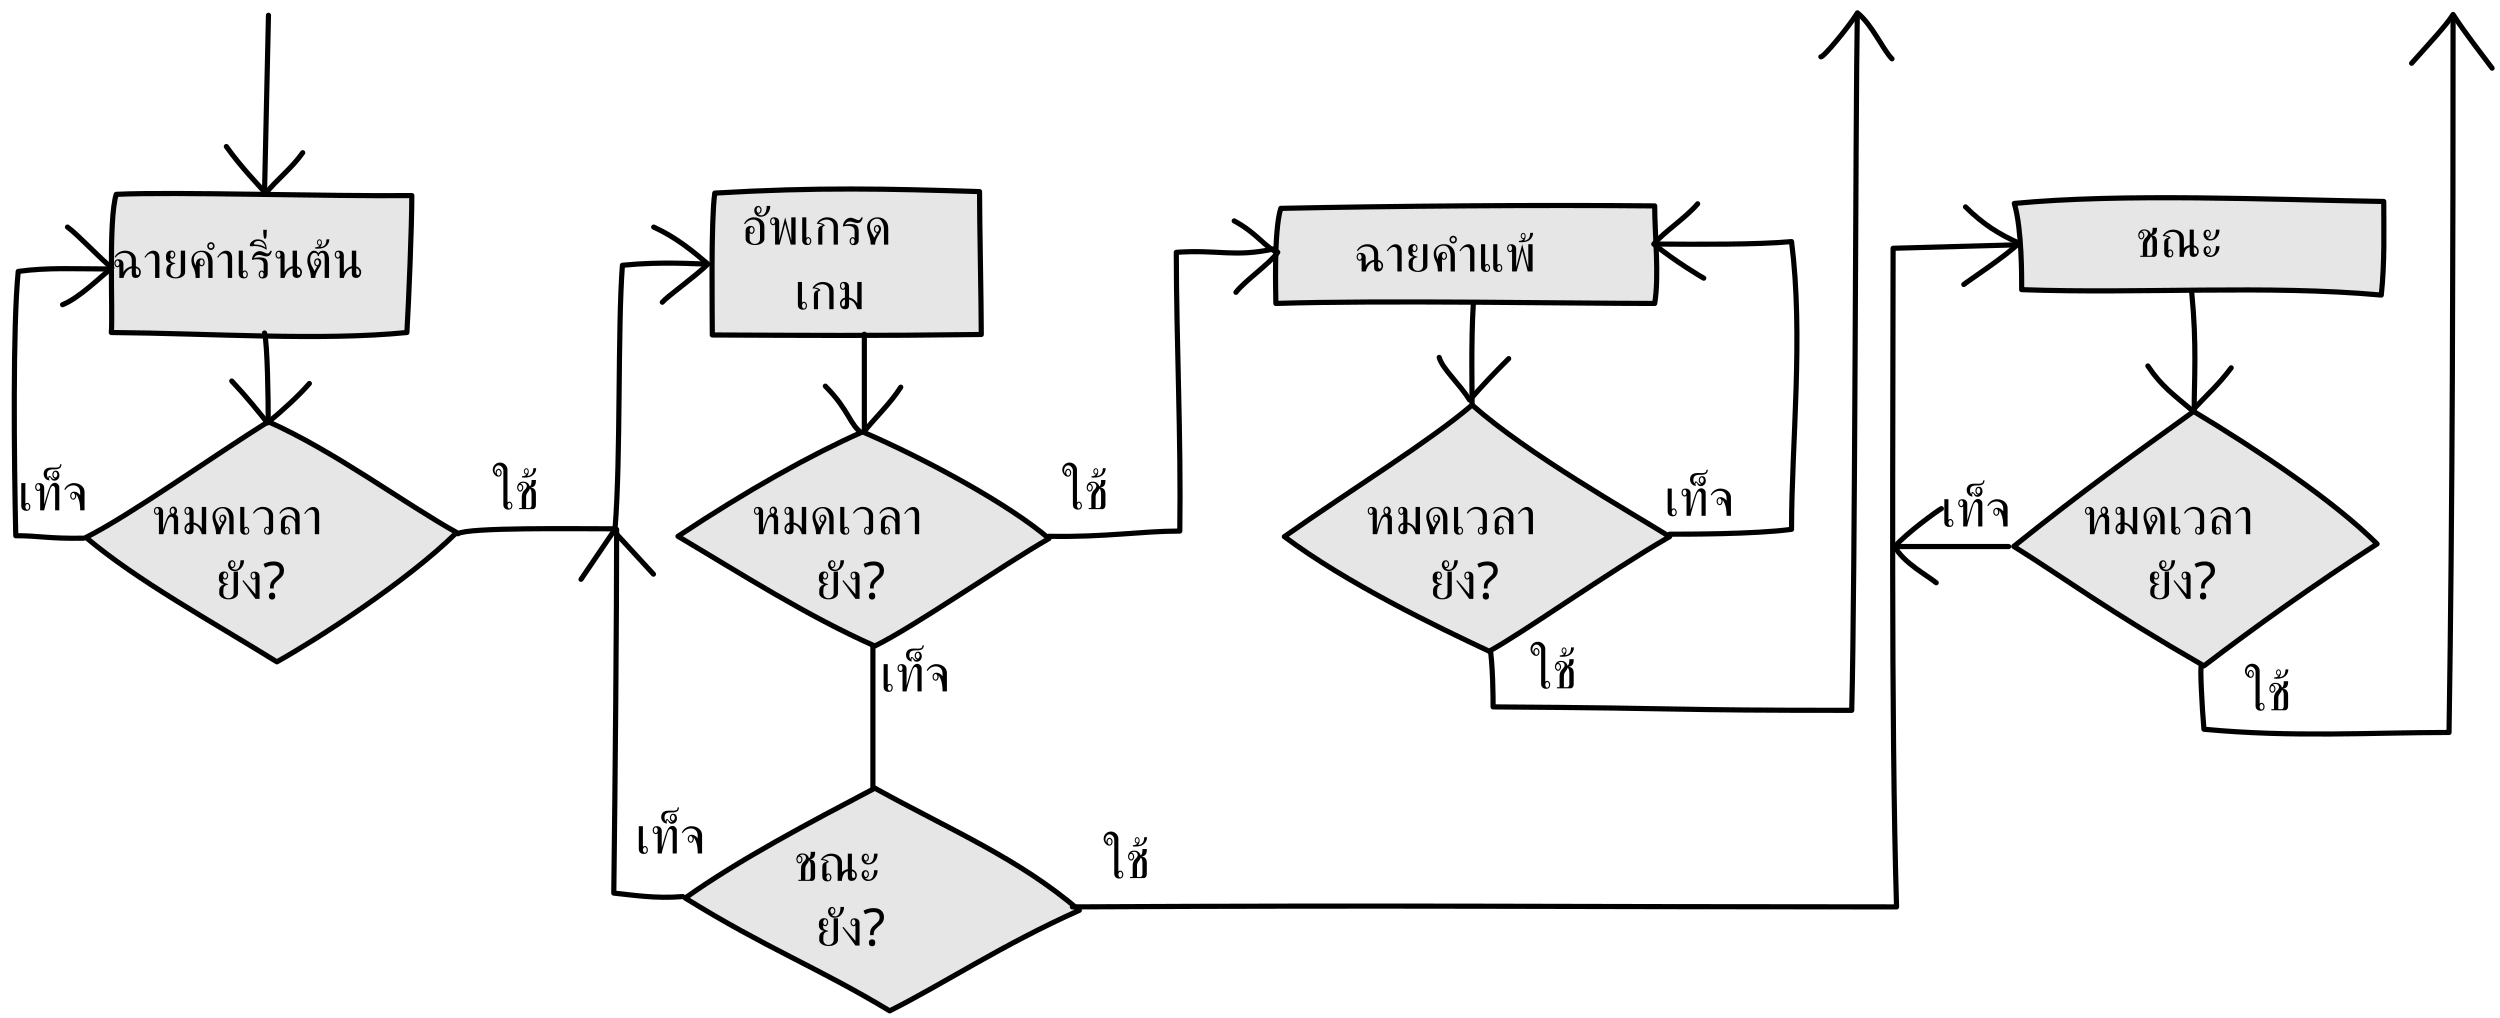
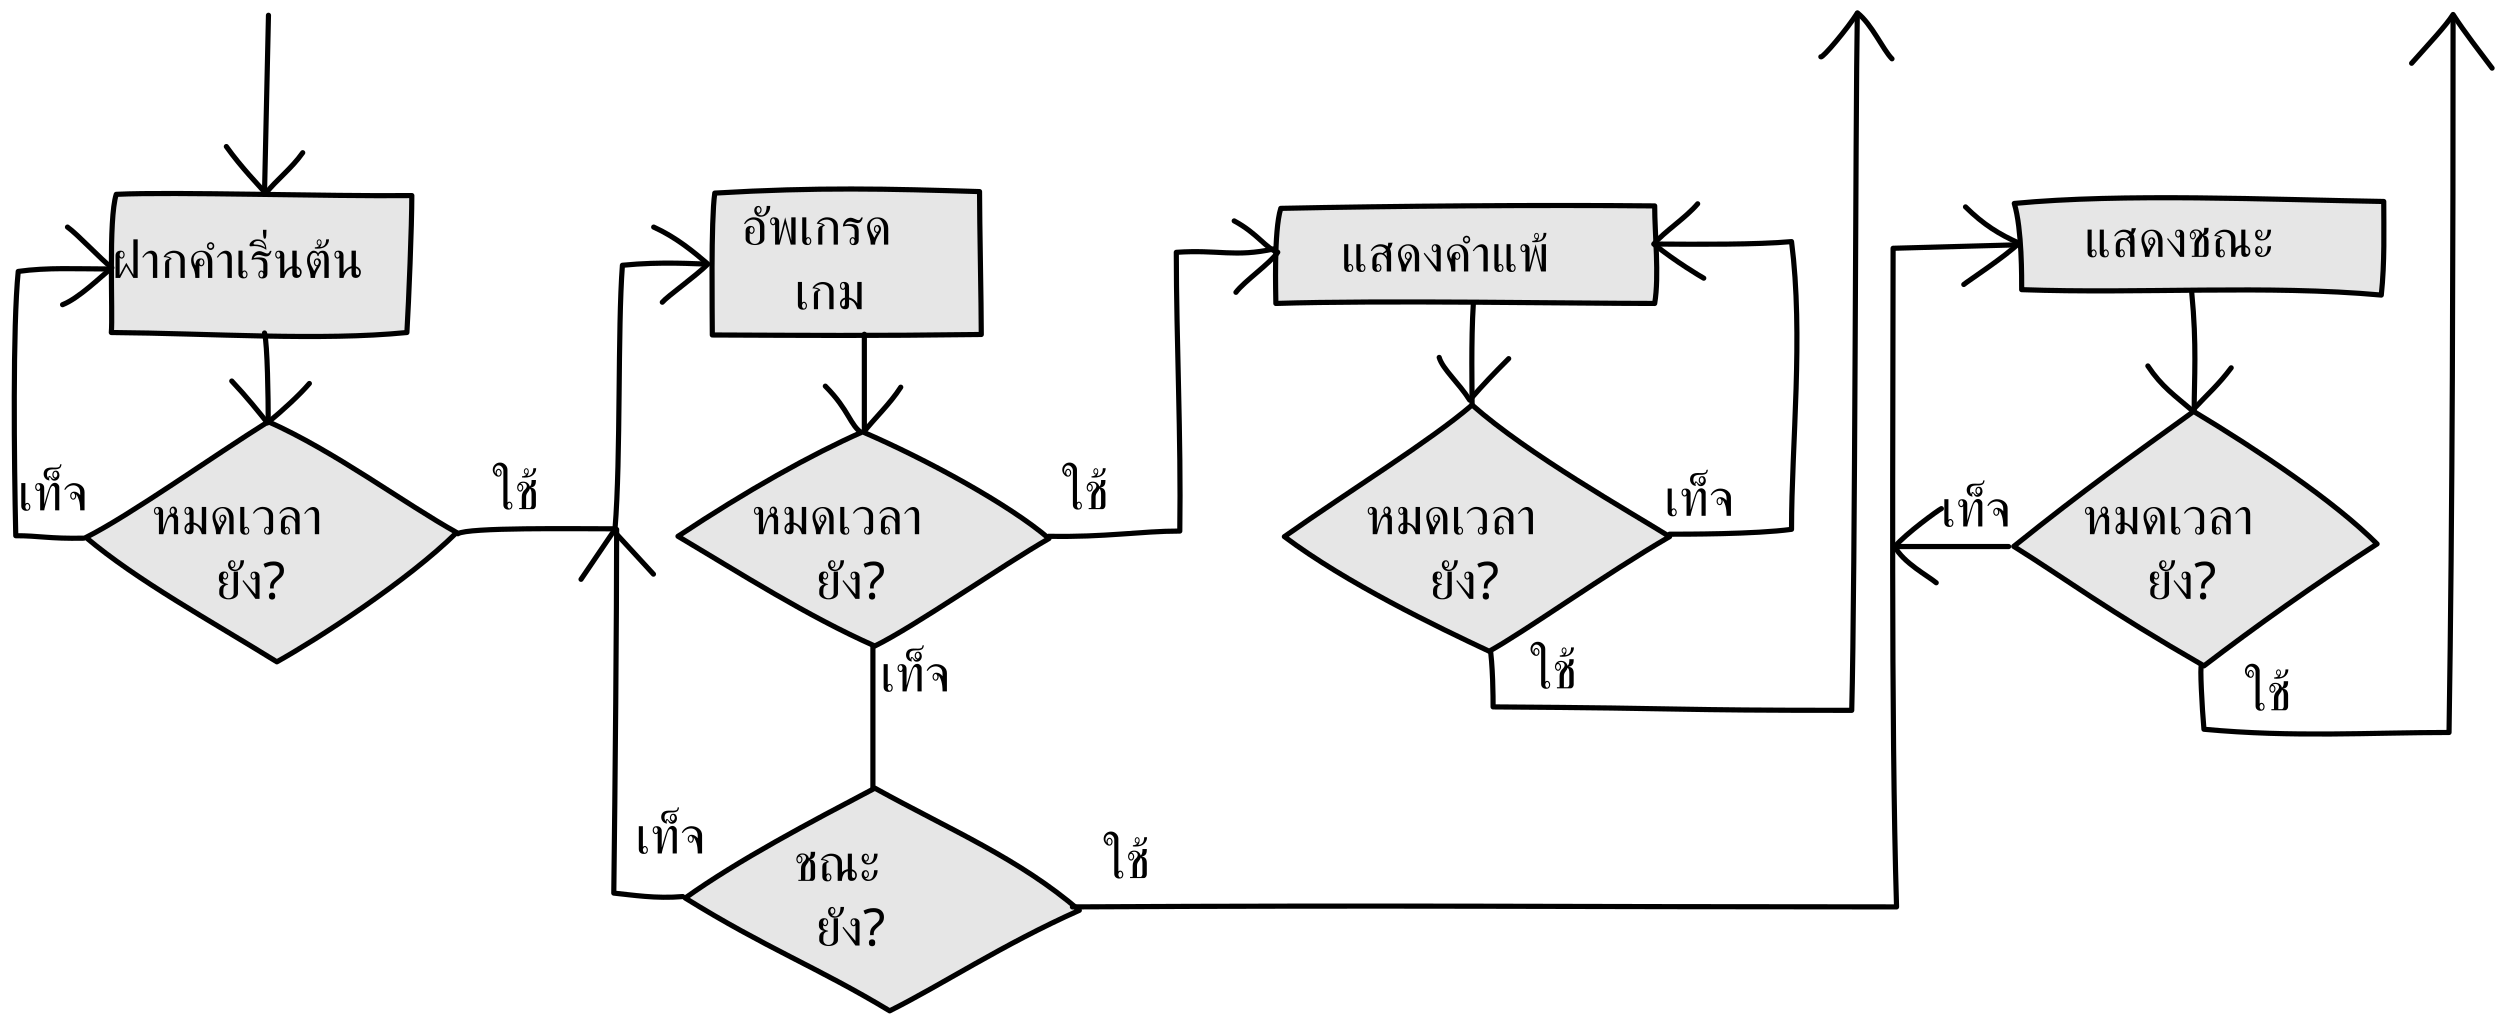
<svg xmlns="http://www.w3.org/2000/svg" version="1.1" width="725" height="295" id="svg3025">
  <defs id="defs3027" />
  <path style="color:#000000;fill:#e6e6e6;fill-opacity:1;fill-rule:nonzero;stroke:#000000;stroke-width:1.5;stroke-linecap:round;stroke-linejoin:round;stroke-miterlimit:4;stroke-opacity:1;stroke-dasharray:none;stroke-dashoffset:0;marker:none;visibility:visible;display:inline;overflow:visible;enable-background:accumulate" id="path3912" d="m 24.929,155.857 c 12.703,-6.37 36.987,-23.653 52.857,-33.571 19.126,8.481 39.489,23.724 54.643,32.143 -14.074,13.926 -40.493,31.028 -52.143,37.5 -19.36,-11.998 -40.458,-23.51 -55.357,-36.072 z" />
  <path style="color:#000000;fill:#e6e6e6;fill-opacity:1;fill-rule:nonzero;stroke:#000000;stroke-width:1.5;stroke-linecap:round;stroke-linejoin:round;stroke-miterlimit:4;stroke-opacity:1;stroke-dasharray:none;stroke-dashoffset:0;marker:none;visibility:visible;display:inline;overflow:visible;enable-background:accumulate" id="path3033" d="m 33.714,56.357 c -2.348,7.329 -0.941,34.703 -1.429,40.071 28.74,0.232 60.876,2.484 85.714,0 0.549,-9.29 1.429,-30.915 1.429,-39.714 -24.023,0.282 -68.862,-1.158 -85.714,-0.357 z" />
  <path style="color:#000000;fill:#e6e6e6;fill-opacity:1;fill-rule:nonzero;stroke:#000000;stroke-width:1.5;stroke-linecap:round;stroke-linejoin:round;stroke-miterlimit:4;stroke-opacity:1;stroke-dasharray:none;stroke-dashoffset:0;marker:none;visibility:visible;display:inline;overflow:visible;enable-background:accumulate" id="path3035" d="m 207.286,56 c -1.162,8.094 -0.714,35.196 -0.714,41.143 27.387,0.113 45.42,0.287 78,-0.143 0,-8.81 -0.505,-32.629 -0.505,-41.439 C 257.53,54.751 237.066,54.223 207.286,56 z" />
  <path style="color:#000000;fill:#e6e6e6;fill-opacity:1;fill-rule:nonzero;stroke:#000000;stroke-width:1.5;stroke-linecap:round;stroke-linejoin:round;stroke-miterlimit:4;stroke-opacity:1;stroke-dasharray:none;stroke-dashoffset:0;marker:none;visibility:visible;display:inline;overflow:visible;enable-background:accumulate" id="path3037" d="M 371.429,60.429 C 369.352,67.057 370,85.321 370,88 c 30.617,-0.98 85.99,0 109.857,0 1.35,-8.118 0,-20.082 0,-28.286 -32.905,-0.322 -76.163,0.027 -108.429,0.714 z" />
  <path style="color:#000000;fill:#e6e6e6;fill-opacity:1;fill-rule:nonzero;stroke:#000000;stroke-width:1.5;stroke-linecap:round;stroke-linejoin:round;stroke-miterlimit:4;stroke-opacity:1;stroke-dasharray:none;stroke-dashoffset:0;marker:none;visibility:visible;display:inline;overflow:visible;enable-background:accumulate" id="path3807" d="m 584.143,59 c 2.254,7.425 2.143,21.871 2.143,25 34.451,1.258 71.181,-1.438 104.286,1.571 1.024,-9.47 0.714,-19.304 0.714,-27.143 C 658.165,57.892 615.563,55.986 584.143,59 z" />
  <path style="color:#000000;fill:#cccccc;fill-opacity:1;fill-rule:nonzero;stroke:#000000;stroke-width:1.5;stroke-linecap:round;stroke-linejoin:round;stroke-miterlimit:4;stroke-opacity:1;stroke-dasharray:none;stroke-dashoffset:0;marker:none;visibility:visible;display:inline;overflow:visible;enable-background:accumulate" id="path3870" d="M 77.857,4.429 76.714,55.714" />
  <path style="color:#000000;fill:none;stroke:#000000;stroke-width:1.5;stroke-linecap:round;stroke-linejoin:round;stroke-miterlimit:4;stroke-opacity:1;stroke-dasharray:none;stroke-dashoffset:0;marker:none;visibility:visible;display:inline;overflow:visible;enable-background:accumulate" id="path3886" d="m 24.286,156.071 c -10.217,0.194 -12.791,-0.714 -19.714,-0.714 C 4.088,133.678 3.675,94.823 5.286,78.714 13.705,77.519 22.443,78 31,78" />
  <path style="color:#000000;fill:none;stroke:#000000;stroke-width:1.5;stroke-linecap:round;stroke-linejoin:round;stroke-miterlimit:4;stroke-opacity:1;stroke-dasharray:none;stroke-dashoffset:0;marker:none;visibility:visible;display:inline;overflow:visible;enable-background:accumulate" id="path3888" d="m 19.571,65.857 c 2.865,2.001 9.849,9.53 12.857,11.786 -3.465,2.844 -9.587,8.855 -14.286,10.714" />
  <path style="color:#000000;fill:none;stroke:#000000;stroke-width:1.5;stroke-linecap:round;stroke-linejoin:round;stroke-miterlimit:4;stroke-opacity:1;stroke-dasharray:none;stroke-dashoffset:0;marker:none;visibility:visible;display:inline;overflow:visible;enable-background:accumulate" id="path3890" d="m 67.214,110.5 c 4.404,4.676 7.601,8.707 10.357,12.143 4.587,-3.767 9.329,-8.146 12.143,-11.429" />
  <path style="color:#000000;fill:none;stroke:#000000;stroke-width:1.5;stroke-linecap:round;stroke-linejoin:round;stroke-miterlimit:4;stroke-opacity:1;stroke-dasharray:none;stroke-dashoffset:0;marker:none;visibility:visible;display:inline;overflow:visible;enable-background:accumulate" id="path3892" d="m 65.643,42.5 c 4.42,6.193 9.48,11.298 11.429,13.571 3.05,-3.868 7.456,-7.156 10.714,-11.786" />
  <text style="font-size:15px;font-style:normal;font-weight:normal;text-align:center;line-height:125%;letter-spacing:0px;word-spacing:0px;text-anchor:middle;fill:#000000;fill-opacity:1;stroke:none;font-family:Sans" xml:space="preserve" id="text3894" y="148" x="21.199">
    <tspan id="tspan3896" y="148" x="21.199">เท็จ</tspan>
  </text>
  <path style="color:#000000;fill:none;stroke:#000000;stroke-width:1.5;stroke-linecap:round;stroke-linejoin:round;stroke-miterlimit:4;stroke-opacity:1;stroke-dasharray:none;stroke-dashoffset:0;marker:none;visibility:visible;display:inline;overflow:visible;enable-background:accumulate" id="path3908" d="m 132.786,154.786 c 2.782,-1.896 33.856,-1.429 45.571,-1.429 1.699,-20.733 0.731,-57.938 2.143,-76.429 11.593,-1.154 21.553,-0.357 24.071,-0.357" />
  <path style="color:#000000;fill:none;stroke:#000000;stroke-width:1.5;stroke-linecap:round;stroke-linejoin:round;stroke-miterlimit:4;stroke-opacity:1;stroke-dasharray:none;stroke-dashoffset:0;marker:none;visibility:visible;display:inline;overflow:visible;enable-background:accumulate" id="path3910" d="m 189.571,65.857 c 6.498,2.943 11.614,7.199 15.714,10.714 -3.673,3.652 -11.659,9.257 -13.214,11.071" />
  <path style="color:#000000;fill:#cccccc;fill-opacity:1;fill-rule:nonzero;stroke:#000000;stroke-width:1.5;stroke-linecap:round;stroke-linejoin:round;stroke-miterlimit:4;stroke-opacity:1;stroke-dasharray:none;stroke-dashoffset:0;marker:none;visibility:visible;display:inline;overflow:visible;enable-background:accumulate" id="path3914" d="m 76.714,96.571 c 0.856,3.238 1.071,19.409 1.071,25" />
  <text style="font-size:15px;font-style:normal;font-weight:normal;text-align:center;line-height:125%;letter-spacing:0px;word-spacing:0px;text-anchor:middle;fill:#000000;fill-opacity:1;stroke:none;font-family:Sans" xml:space="preserve" id="text3916" y="147.643" x="155.483">
    <tspan id="tspan3918" y="147.643" x="155.483">ใช้</tspan>
  </text>
  <text style="font-size:15px;font-style:normal;font-weight:normal;text-align:center;line-height:125%;letter-spacing:0px;word-spacing:0px;text-anchor:middle;fill:#000000;fill-opacity:1;stroke:none;font-family:Sans" xml:space="preserve" id="text3926" y="78.731" x="424.925">
-     <tspan id="tspan3928" y="78.731" x="424.925">ฉายคำแพ้</tspan>
+     <tspan id="tspan3928" y="78.731" x="424.925">แสดงคำแพ้</tspan>
  </text>
  <path style="color:#000000;fill:#cccccc;fill-opacity:1;fill-rule:nonzero;stroke:#000000;stroke-width:1.5;stroke-linecap:round;stroke-linejoin:round;stroke-miterlimit:4;stroke-opacity:1;stroke-dasharray:none;stroke-dashoffset:0;marker:none;visibility:visible;display:inline;overflow:visible;enable-background:accumulate" id="path3930" d="m 250.66,96.934 c 0,9.091 0,18.183 0,27.274" />
  <path style="color:#000000;fill:none;stroke:#000000;stroke-width:1.5;stroke-linecap:round;stroke-linejoin:round;stroke-miterlimit:4;stroke-opacity:1;stroke-dasharray:none;stroke-dashoffset:0;marker:none;visibility:visible;display:inline;overflow:visible;enable-background:accumulate" id="path3932" d="m 239.346,111.985 c 7.059,7.095 7.065,11.398 10.809,13.738 3.499,-4.502 7.926,-8.525 11.061,-13.435" />
  <path style="color:#000000;fill:#e6e6e6;fill-opacity:1;fill-rule:nonzero;stroke:#000000;stroke-width:1.5;stroke-linecap:round;stroke-linejoin:round;stroke-miterlimit:4;stroke-opacity:1;stroke-dasharray:none;stroke-dashoffset:0;marker:none;visibility:visible;display:inline;overflow:visible;enable-background:accumulate" id="path3936" d="m 196.617,155.523 c 19.983,-13.275 38.661,-23.734 53.538,-30.284 18.412,7.919 42.504,21.05 54.043,30.941 -13.601,7.804 -38.926,25.493 -50.508,31.163 -19.716,-8.743 -38.986,-21.076 -57.074,-31.82 z" />
  <path style="color:#000000;fill:none;stroke:#000000;stroke-width:1.5;stroke-linecap:round;stroke-linejoin:round;stroke-miterlimit:4;stroke-opacity:1;stroke-dasharray:none;stroke-dashoffset:0;marker:none;visibility:visible;display:inline;overflow:visible;enable-background:accumulate" id="path3944" d="m 304.137,155.523 c 16.381,0.323 26.701,-1.515 38.003,-1.515 0.401,-27.164 -1.01,-55.234 -1.01,-80.833 12.113,-0.856 16.968,1.532 28.406,-1.01" />
  <path style="color:#000000;fill:none;stroke:#000000;stroke-width:1.5;stroke-linecap:round;stroke-linejoin:round;stroke-miterlimit:4;stroke-opacity:1;stroke-dasharray:none;stroke-dashoffset:0;marker:none;visibility:visible;display:inline;overflow:visible;enable-background:accumulate" id="path3946" d="m 357.919,64.063 c 6.808,3.651 9.254,8.08 12.627,9.091 -2.3,3.308 -9.723,8.418 -12.122,11.617" />
  <text style="font-size:15px;font-style:normal;font-weight:normal;text-align:center;line-height:125%;letter-spacing:0px;word-spacing:0px;text-anchor:middle;fill:#000000;fill-opacity:1;stroke:none;font-family:Sans" xml:space="preserve" id="text3948" y="147.643" x="320.643">
    <tspan id="tspan3950" y="147.643" x="320.643">ใช้</tspan>
  </text>
  <path style="color:#000000;fill:#e6e6e6;fill-opacity:1;fill-rule:nonzero;stroke:#000000;stroke-width:1.5;stroke-linecap:round;stroke-linejoin:round;stroke-miterlimit:4;stroke-opacity:1;stroke-dasharray:none;stroke-dashoffset:0;marker:none;visibility:visible;display:inline;overflow:visible;enable-background:accumulate" id="path3956" d="m 198.714,260.429 c 15.284,-10.941 36.043,-21.89 55,-31.857 22.321,12.313 41.756,20.403 59.286,35.429 -22.225,9.882 -40.106,21.735 -55,29.143 -20.899,-12.607 -36.046,-18.268 -59.286,-32.714 z" />
  <path style="color:#000000;fill:none;stroke:#000000;stroke-width:1.5;stroke-linecap:round;stroke-linejoin:round;stroke-miterlimit:4;stroke-opacity:1;stroke-dasharray:none;stroke-dashoffset:0;marker:none;visibility:visible;display:inline;overflow:visible;enable-background:accumulate" id="path3968" d="m 253.143,187.286 c 0,6.429 0,34.857 0,41.286" />
  <text style="font-size:15px;font-style:normal;font-weight:normal;text-align:center;line-height:125%;letter-spacing:0px;word-spacing:0px;text-anchor:middle;fill:#000000;fill-opacity:1;stroke:none;font-family:Sans" xml:space="preserve" id="text3972" y="200.5" x="271.286">
    <tspan id="tspan3974" y="200.5" x="271.286">เท็จ</tspan>
  </text>
  <path style="color:#000000;fill:none;stroke:#000000;stroke-width:1.5;stroke-linecap:round;stroke-linejoin:round;stroke-miterlimit:4;stroke-opacity:1;stroke-dasharray:none;stroke-dashoffset:0;marker:none;visibility:visible;display:inline;overflow:visible;enable-background:accumulate" id="path3980" d="m 432,187 c 0.954,5.566 1,15.4 1,18 61.255,0.396 48.438,1 104,1 0.999,-37.132 1.085,-172.018 1.621,-202.104" />
  <text style="font-size:15px;font-style:normal;font-weight:normal;text-align:center;line-height:125%;letter-spacing:0px;word-spacing:0px;text-anchor:middle;fill:#000000;fill-opacity:1;stroke:none;font-family:Sans" xml:space="preserve" id="text3982" y="247.5" x="200.286">
    <tspan id="tspan3984" y="247.5" x="200.286">เท็จ</tspan>
  </text>
  <text style="font-size:15px;font-style:normal;font-weight:normal;text-align:center;line-height:125%;letter-spacing:0px;word-spacing:0px;text-anchor:middle;fill:#000000;fill-opacity:1;stroke:none;font-family:Sans" xml:space="preserve" id="text3986" y="254.643" x="332.643">
    <tspan id="tspan3988" y="254.643" x="332.643">ใช้</tspan>
  </text>
  <text style="font-size:15px;font-style:normal;font-weight:normal;text-align:center;line-height:125%;letter-spacing:0px;word-spacing:0px;text-anchor:middle;fill:#000000;fill-opacity:1;stroke:none;font-family:Sans" xml:space="preserve" id="text3992" y="74.5" x="637.731">
-     <tspan id="tspan3994" y="74.5" x="637.731">ชณะ</tspan>
+     <tspan id="tspan3994" y="74.5" x="637.731">แสดงชณะ</tspan>
  </text>
  <path style="color:#000000;fill:none;stroke:#000000;stroke-width:1.5;stroke-linecap:round;stroke-linejoin:round;stroke-miterlimit:4;stroke-opacity:1;stroke-dasharray:none;stroke-dashoffset:0;marker:none;visibility:visible;display:inline;overflow:visible;enable-background:accumulate" id="path3998" d="m 198,260 c -7.789,0.685 -14.858,-0.486 -20,-1 0.396,-31.626 0.828,-79.964 0.828,-105.453" />
  <text style="font-size:15px;font-style:normal;font-weight:normal;text-align:center;line-height:125%;letter-spacing:0px;word-spacing:0px;text-anchor:middle;fill:#000000;fill-opacity:1;stroke:none;font-family:Sans" xml:space="preserve" id="text4002" y="154.008" x="429.798">
    <tspan id="tspan4006" y="154.008" x="429.798">hết giờ</tspan>
    <tspan id="tspan4010" y="173.317" x="429.798">chưa?</tspan>
  </text>
  <text style="font-size:15px;font-style:normal;font-weight:normal;text-align:center;line-height:125%;letter-spacing:0px;word-spacing:0px;text-anchor:middle;fill:#000000;fill-opacity:1;stroke:none;font-family:Sans" xml:space="preserve" id="text4014" y="154.008" x="429.798">
    <tspan id="tspan4016" y="154.008" x="429.798">hết giờ</tspan>
    <tspan id="tspan4018" y="173.317" x="429.798">chưa?</tspan>
  </text>
  <path style="color:#000000;fill:#e6e6e6;fill-opacity:1;fill-rule:nonzero;stroke:#000000;stroke-width:1.5;stroke-linecap:round;stroke-linejoin:round;stroke-miterlimit:4;stroke-opacity:1;stroke-dasharray:none;stroke-dashoffset:0;marker:none;visibility:visible;display:inline;overflow:visible;enable-background:accumulate" id="path4020" d="m 372.465,155.624 c 19.693,-13.876 42.14,-27.635 54.447,-38.184 16.029,14.219 45.942,31.1 57.276,38.184 -18.37,10.67 -42.325,27.779 -52.326,33.234 -15.198,-7.12 -41.386,-19.726 -59.397,-33.234 z" />
  <path style="color:#000000;fill:#cccccc;fill-opacity:1;fill-rule:nonzero;stroke:#000000;stroke-width:1.5;stroke-linecap:round;stroke-linejoin:round;stroke-miterlimit:4;stroke-opacity:1;stroke-dasharray:none;stroke-dashoffset:0;marker:none;visibility:visible;display:inline;overflow:visible;enable-background:accumulate" id="path4032" d="m 427.266,88.095 c -0.677,10.522 -0.354,25.692 -0.354,29.345" />
  <path style="color:#000000;fill:none;stroke:#000000;stroke-width:1.5;stroke-linecap:round;stroke-linejoin:round;stroke-miterlimit:4;stroke-opacity:1;stroke-dasharray:none;stroke-dashoffset:0;marker:none;visibility:visible;display:inline;overflow:visible;enable-background:accumulate" id="path4034" d="m 417.366,103.651 c 0.988,3.418 5.747,7.427 8.839,12.374 4.061,-4.655 6.807,-7.514 11.314,-12.021" />
  <path style="color:#000000;fill:none;stroke:#000000;stroke-width:1.5;stroke-linecap:round;stroke-linejoin:round;stroke-miterlimit:4;stroke-opacity:1;stroke-dasharray:none;stroke-dashoffset:0;marker:none;visibility:visible;display:inline;overflow:visible;enable-background:accumulate" id="path4036" d="m 479.945,70.771 c 12.704,0.103 29.624,0.2 39.598,-0.707 3.52,27.271 0,58.865 0,83.439 -10.375,1.448 -31.46,1.414 -35.355,1.414" />
  <path style="color:#000000;fill:none;stroke:#000000;stroke-width:1.5;stroke-linecap:round;stroke-linejoin:round;stroke-miterlimit:4;stroke-opacity:1;stroke-dasharray:none;stroke-dashoffset:0;marker:none;visibility:visible;display:inline;overflow:visible;enable-background:accumulate" id="path4038" d="m 492.32,59.104 c -3.52,4.139 -9.606,8.025 -12.728,11.667 6.578,5.264 13.483,9.337 14.496,9.899" />
  <text style="font-size:15px;font-style:normal;font-weight:normal;text-align:center;line-height:125%;letter-spacing:0px;word-spacing:0px;text-anchor:middle;fill:#000000;fill-opacity:1;stroke:none;font-family:Sans" xml:space="preserve" id="text4040" y="149.588" x="498.652">
    <tspan id="tspan4042" y="149.588" x="498.652">เท็จ</tspan>
  </text>
  <text style="font-size:15px;font-style:normal;font-weight:normal;text-align:center;line-height:125%;letter-spacing:0px;word-spacing:0px;text-anchor:middle;fill:#000000;fill-opacity:1;stroke:none;font-family:Sans" xml:space="preserve" id="text4044" y="199.615" x="456.439">
    <tspan id="tspan4046" y="199.615" x="456.439">ใช้</tspan>
  </text>
  <path style="color:#000000;fill:none;stroke:#000000;stroke-width:1.5;stroke-linecap:round;stroke-linejoin:round;stroke-miterlimit:4;stroke-opacity:1;stroke-dasharray:none;stroke-dashoffset:0;marker:none;visibility:visible;display:inline;overflow:visible;enable-background:accumulate" id="path4048" d="m 528.049,16.466 c 0.373,0.573 7.763,-8.178 10.607,-12.728 4.193,3.308 7.409,10.702 10.021,13.314" />
  <path style="color:#000000;fill:none;stroke:#000000;stroke-width:1.5;stroke-linecap:round;stroke-linejoin:round;stroke-miterlimit:4;stroke-opacity:1;stroke-dasharray:none;stroke-dashoffset:0;marker:none;visibility:visible;display:inline;overflow:visible;enable-background:accumulate" id="path4050" d="m 311,263 c 98.075,-0.525 140.041,0 239,0 C 548.338,208.288 549,121.445 549,72 l 36,-1" />
  <path style="color:#000000;fill:none;stroke:#000000;stroke-width:1.5;stroke-linecap:round;stroke-linejoin:round;stroke-miterlimit:4;stroke-opacity:1;stroke-dasharray:none;stroke-dashoffset:0;marker:none;visibility:visible;display:inline;overflow:visible;enable-background:accumulate" id="path4052" d="m 570,60 c 5.254,5.186 9.848,7.988 15.5,10.5 -3.808,3.796 -14.899,11.056 -16,12" />
  <path style="color:#000000;fill:#cccccc;fill-opacity:1;fill-rule:nonzero;stroke:#000000;stroke-width:1.5;stroke-linecap:round;stroke-linejoin:round;stroke-miterlimit:4;stroke-opacity:1;stroke-dasharray:none;stroke-dashoffset:0;marker:none;visibility:visible;display:inline;overflow:visible;enable-background:accumulate" id="path4058" d="m 635.609,84.913 c 1.484,15.124 0.707,25.069 0.707,33.941" />
  <path style="color:#000000;fill:none;stroke:#000000;stroke-width:1.5;stroke-linecap:round;stroke-linejoin:round;stroke-miterlimit:4;stroke-opacity:1;stroke-dasharray:none;stroke-dashoffset:0;marker:none;visibility:visible;display:inline;overflow:visible;enable-background:accumulate" id="path4060" d="m 622.881,106.126 c 3.991,6.027 7.986,8.729 12.892,12.935 4.608,-4.973 7.424,-7.264 11.271,-12.392" />
  <path style="color:#000000;fill:#e6e6e6;fill-opacity:1;fill-rule:nonzero;stroke:#000000;stroke-width:1.5;stroke-linecap:round;stroke-linejoin:round;stroke-miterlimit:4;stroke-opacity:1;stroke-dasharray:none;stroke-dashoffset:0;marker:none;visibility:visible;display:inline;overflow:visible;enable-background:accumulate" id="path4062" d="m 583.991,158.452 c 20.651,-16.588 34.394,-26.308 52.162,-39.141 18.79,11.291 40.818,26.055 53.197,38.434 -17.706,11.444 -35.556,24.153 -50.205,35.355 -28.337,-16.304 -40.258,-25.338 -55.154,-34.648 z" />
  <path style="color:#000000;fill:none;stroke:#000000;stroke-width:1.5;stroke-linecap:round;stroke-linejoin:round;stroke-miterlimit:4;stroke-opacity:1;stroke-dasharray:none;stroke-dashoffset:0;marker:none;visibility:visible;display:inline;overflow:visible;enable-background:accumulate" id="path4070" d="m 638.438,193.101 c -0.513,-0.528 0.152,12.28 0.707,18.385 25.973,2.425 48.231,0.929 71.075,0.929 1.002,-63.699 1.172,-141.794 1.172,-206.798" />
  <path style="color:#000000;fill:none;stroke:#000000;stroke-width:1.5;stroke-linecap:round;stroke-linejoin:round;stroke-miterlimit:4;stroke-opacity:1;stroke-dasharray:none;stroke-dashoffset:0;marker:none;visibility:visible;display:inline;overflow:visible;enable-background:accumulate" id="path4072" d="m 699.37,18.345 c 4.901,-5.515 10.016,-10.935 12.021,-14.142 3.139,4.92 8.265,11.492 11.314,15.556" />
  <text style="font-size:15px;font-style:normal;font-weight:normal;text-align:center;line-height:125%;letter-spacing:0px;word-spacing:0px;text-anchor:middle;fill:#000000;fill-opacity:1;stroke:none;font-family:Sans" xml:space="preserve" id="text4078" y="152.674" x="578.885">
    <tspan id="tspan4080" y="152.674" x="578.885">เท็จ</tspan>
  </text>
  <text style="font-size:15px;font-style:normal;font-weight:normal;text-align:center;line-height:125%;letter-spacing:0px;word-spacing:0px;text-anchor:middle;fill:#000000;fill-opacity:1;stroke:none;font-family:Sans" xml:space="preserve" id="text4082" y="205.979" x="663.621">
    <tspan id="tspan4084" y="205.979" x="663.621">ใช้</tspan>
  </text>
  <path style="color:#000000;fill:none;stroke:#000000;stroke-width:1.5;stroke-linecap:round;stroke-linejoin:round;stroke-miterlimit:4;stroke-opacity:1;stroke-dasharray:none;stroke-dashoffset:0;marker:none;visibility:visible;display:inline;overflow:visible;enable-background:accumulate" id="path4086" d="m 168.5,168 9.5,-14 11.5,12.5" />
  <path style="color:#000000;fill:#cccccc;fill-opacity:1;fill-rule:nonzero;stroke:#000000;stroke-width:1.5;stroke-linecap:round;stroke-linejoin:round;stroke-miterlimit:4;stroke-opacity:1;stroke-dasharray:none;stroke-dashoffset:0;marker:none;visibility:visible;display:inline;overflow:visible;enable-background:accumulate" id="path4088" d="m 582.5,158.5 c -9.024,0 -25.148,0 -32.5,0" />
  <path style="color:#000000;fill:none;stroke:#000000;stroke-width:1.5;stroke-linecap:round;stroke-linejoin:round;stroke-miterlimit:4;stroke-opacity:1;stroke-dasharray:none;stroke-dashoffset:0;marker:none;visibility:visible;display:inline;overflow:visible;enable-background:accumulate" id="path4090" d="m 563,147.5 c -0.975,0.464 -10.218,7.171 -13.5,11 2.334,4.632 9.825,8.635 12,10.5" />
  <text xml:space="preserve" style="font-size:15px;font-style:normal;font-weight:normal;text-align:center;line-height:125%;letter-spacing:0px;word-spacing:0px;text-anchor:middle;fill:#000000;fill-opacity:1;stroke:none;font-family:Sans" x="638.485" y="154.926" id="text4888">
    <tspan id="tspan4890" x="638.485" y="154.926">หมดเวลา</tspan>
    <tspan x="638.485" y="173.676" id="tspan4892">ยัง?</tspan>
  </text>
  <text id="text4894" y="154.926" x="430.485" style="font-size:15px;font-style:normal;font-weight:normal;text-align:center;line-height:125%;letter-spacing:0px;word-spacing:0px;text-anchor:middle;fill:#000000;fill-opacity:1;stroke:none;font-family:Sans" xml:space="preserve">
    <tspan y="154.926" x="430.485" id="tspan4896">หมดเวลา</tspan>
    <tspan id="tspan4898" y="173.676" x="430.485">ยัง?</tspan>
  </text>
  <text xml:space="preserve" style="font-size:15px;font-style:normal;font-weight:normal;text-align:center;line-height:125%;letter-spacing:0px;word-spacing:0px;text-anchor:middle;fill:#000000;fill-opacity:1;stroke:none;font-family:Sans" x="252.485" y="154.926" id="text4900">
    <tspan id="tspan4902" x="252.485" y="154.926">หมดเวลา</tspan>
    <tspan x="252.485" y="173.676" id="tspan4904">ยัง?</tspan>
  </text>
  <text id="text4906" y="154.926" x="78.485" style="font-size:15px;font-style:normal;font-weight:normal;text-align:center;line-height:125%;letter-spacing:0px;word-spacing:0px;text-anchor:middle;fill:#000000;fill-opacity:1;stroke:none;font-family:Sans" xml:space="preserve">
    <tspan y="154.926" x="78.485" id="tspan4908">หมดเวลา</tspan>
    <tspan id="tspan4910" y="173.676" x="78.485">ยัง?</tspan>
  </text>
  <text id="text4912" y="255.461" x="252.485" style="font-size:15px;font-style:normal;font-weight:normal;text-align:center;line-height:125%;letter-spacing:0px;word-spacing:0px;text-anchor:middle;fill:#000000;fill-opacity:1;stroke:none;font-family:Sans" xml:space="preserve">
    <tspan id="tspan4916" y="255.461" x="252.485">ชณะ</tspan>
    <tspan y="274.211" x="252.485" id="tspan4920">ยัง?</tspan>
  </text>
  <text xml:space="preserve" style="font-size:15px;font-style:normal;font-weight:normal;text-align:center;line-height:125%;letter-spacing:0px;word-spacing:0px;text-anchor:middle;fill:#000000;fill-opacity:1;stroke:none;font-family:Sans" x="74.796" y="80.601" id="text4922">
-     <tspan id="tspan4924" x="74.796" y="80.601">ฉายคำเริ่นต้น</tspan>
+     <tspan id="tspan4924" x="74.796" y="80.601">ฝากคำเริ่นต้น</tspan>
  </text>
  <text id="text4926" y="70.926" x="246.485" style="font-size:15px;font-style:normal;font-weight:normal;text-align:center;line-height:125%;letter-spacing:0px;word-spacing:0px;text-anchor:middle;fill:#000000;fill-opacity:1;stroke:none;font-family:Sans" xml:space="preserve">
    <tspan id="tspan4930" y="70.926" x="246.485">อัพเกรด</tspan>
    <tspan y="89.676" x="246.485" id="tspan4934">เกม</tspan>
  </text>
</svg>
